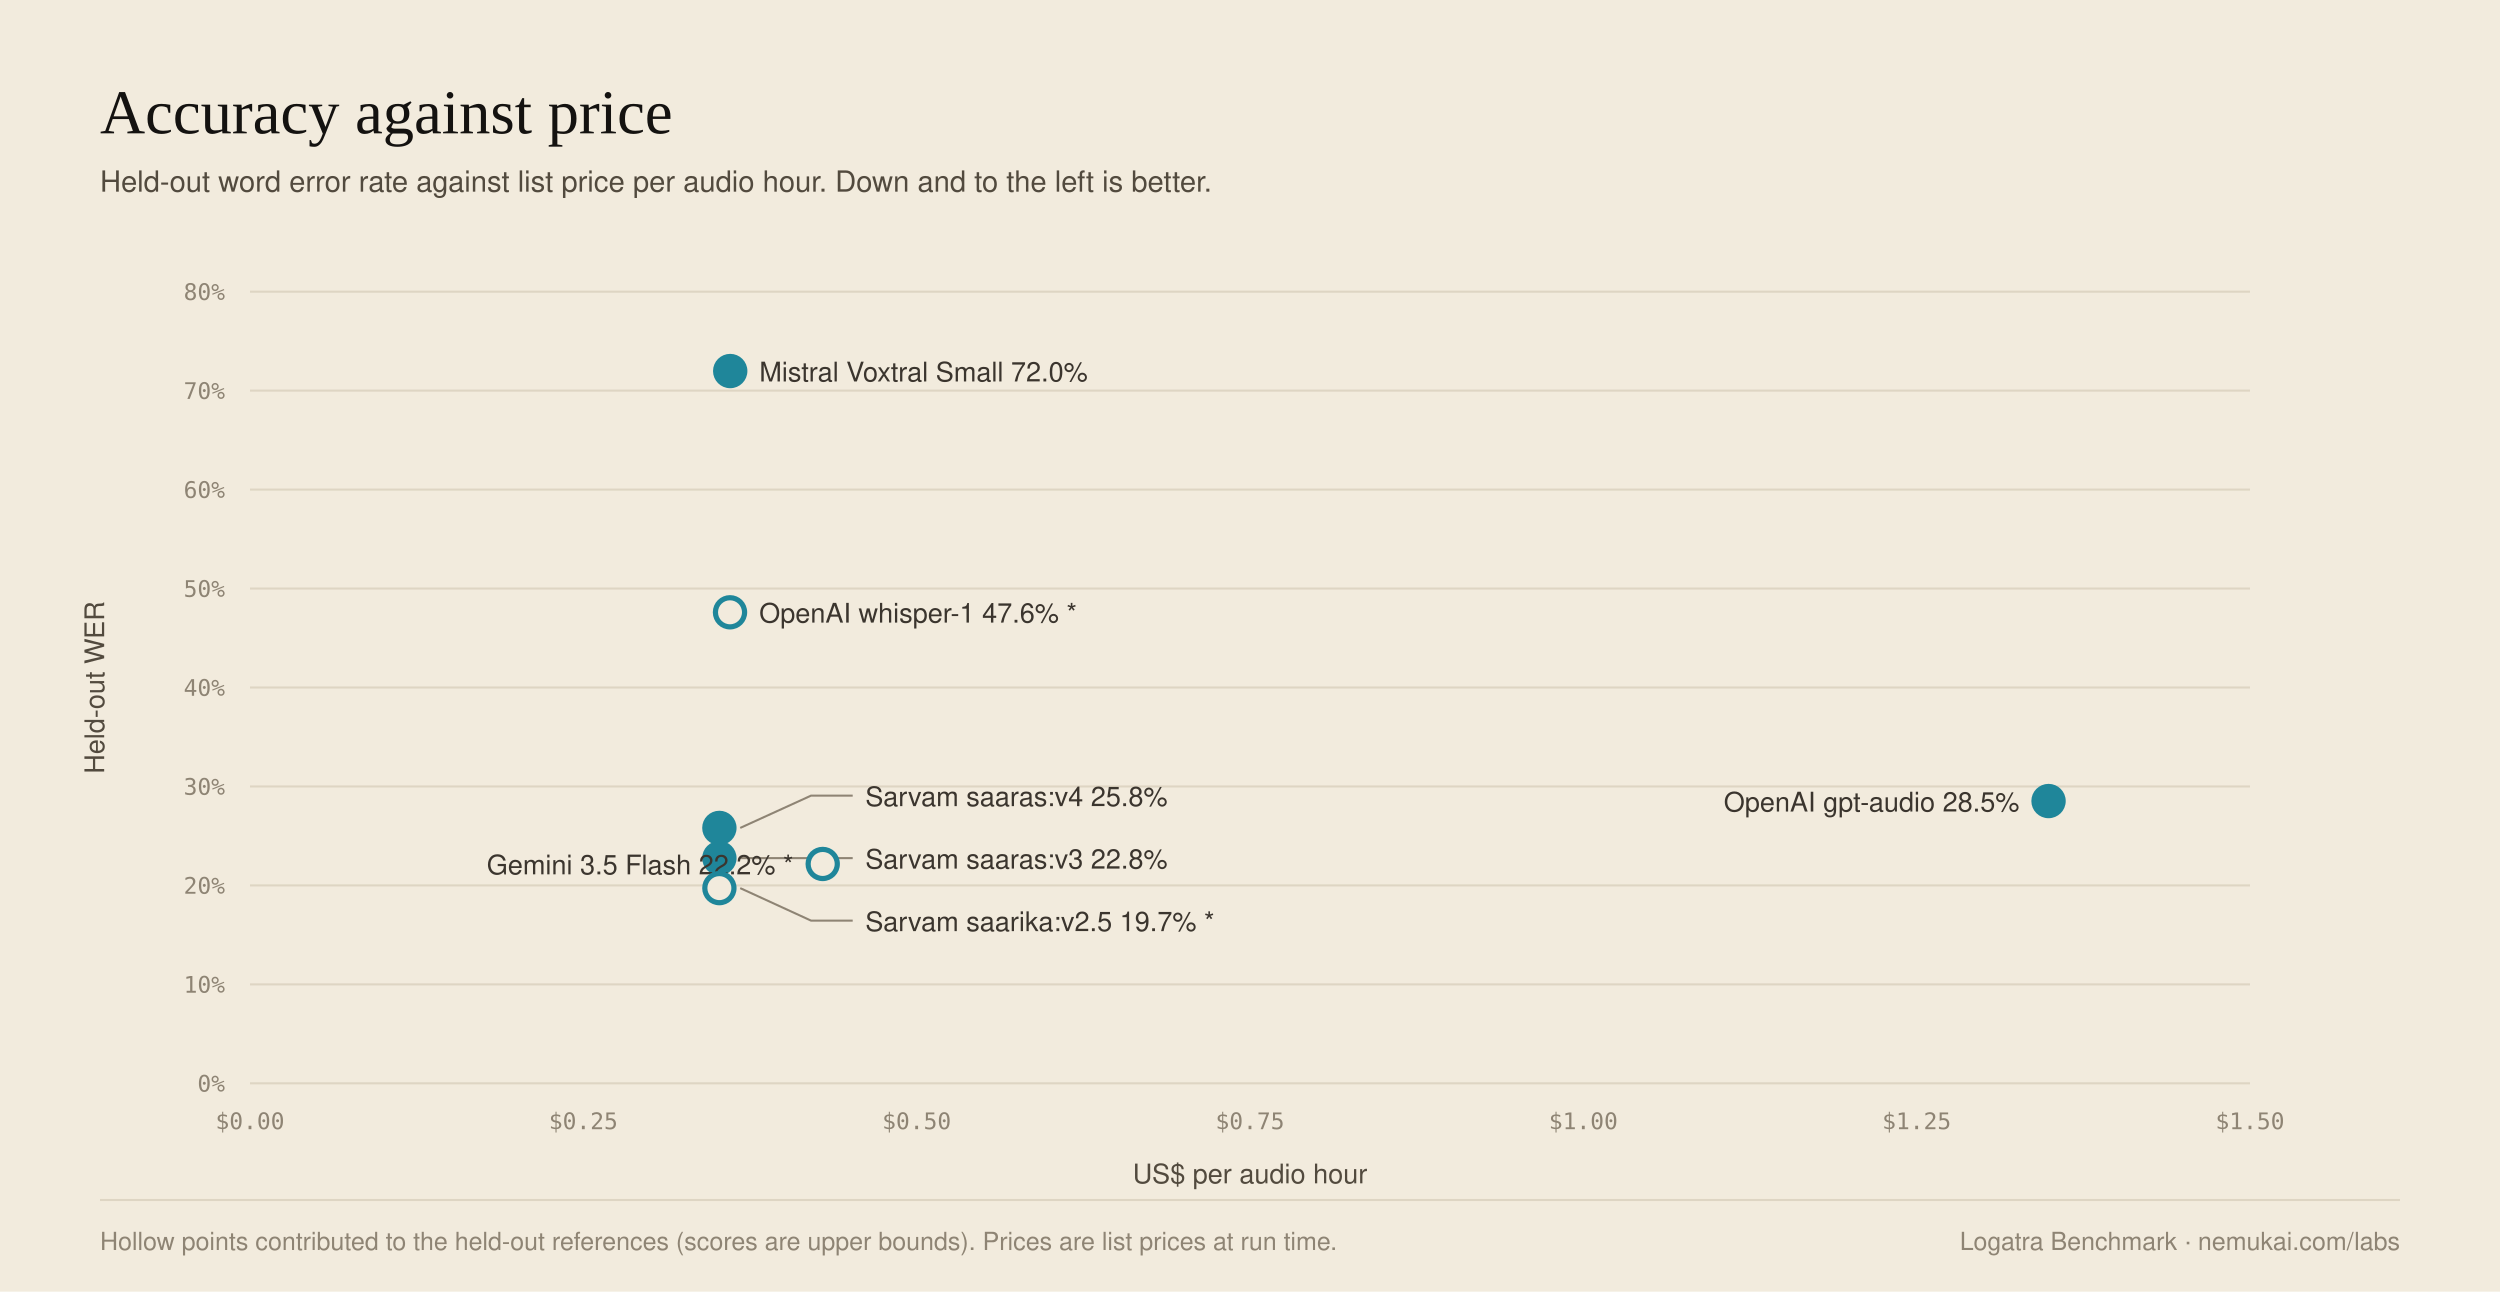
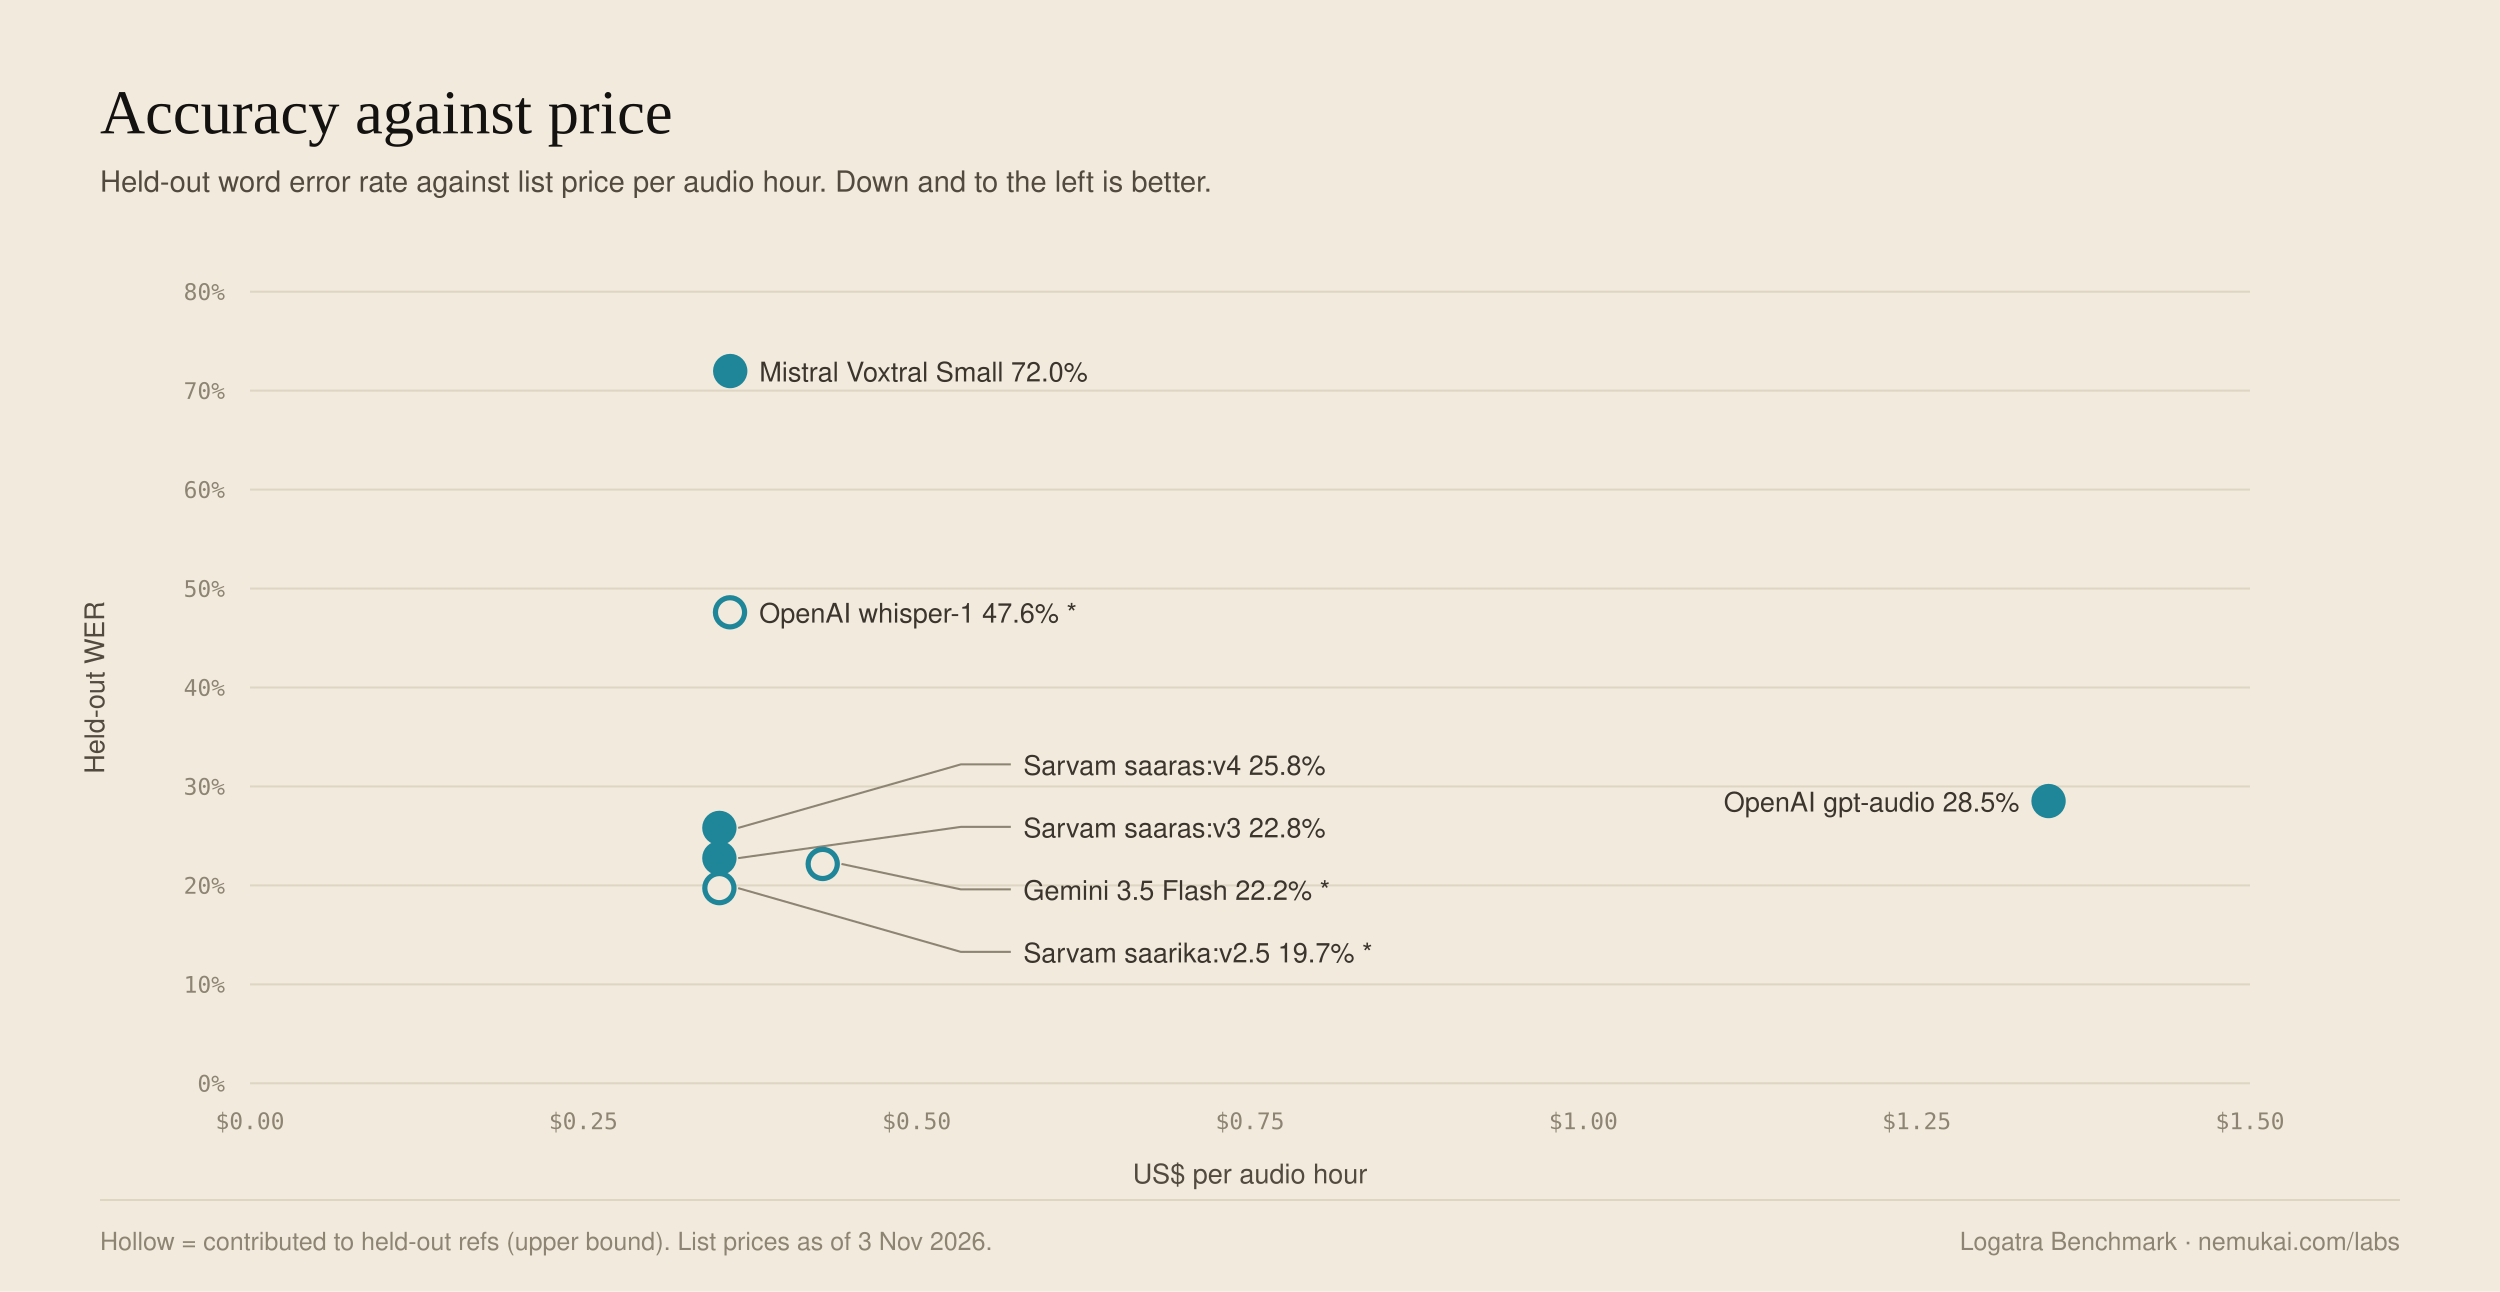
<svg xmlns="http://www.w3.org/2000/svg" width="1200" height="620" viewBox="0 0 1200 620">
  <rect width="1200" height="620" fill="#F2EBDD" />
  <text x="48" y="64" font-family="Georgia, 'Times New Roman', serif" font-size="30" fill="#141210" text-anchor="start" font-weight="400">Accuracy against price</text>
  <text x="48" y="92" font-family="'Helvetica Neue', Helvetica, Arial, sans-serif" font-size="14" fill="#524A3E" text-anchor="start" font-weight="400">Held-out word error rate against list price per audio hour. Down and to the left is better.</text>
  <line x1="120" x2="1080" y1="520.0" y2="520.0" stroke="#DED5C3" />
  <text x="108" y="524.0" font-family="'JetBrains Mono', Menlo, monospace" font-size="11" fill="#8E8474" text-anchor="end" font-weight="400">0%</text>
  <line x1="120" x2="1080" y1="472.5" y2="472.5" stroke="#DED5C3" />
  <text x="108" y="476.5" font-family="'JetBrains Mono', Menlo, monospace" font-size="11" fill="#8E8474" text-anchor="end" font-weight="400">10%</text>
  <line x1="120" x2="1080" y1="425.0" y2="425.0" stroke="#DED5C3" />
  <text x="108" y="429.0" font-family="'JetBrains Mono', Menlo, monospace" font-size="11" fill="#8E8474" text-anchor="end" font-weight="400">20%</text>
  <line x1="120" x2="1080" y1="377.5" y2="377.5" stroke="#DED5C3" />
  <text x="108" y="381.5" font-family="'JetBrains Mono', Menlo, monospace" font-size="11" fill="#8E8474" text-anchor="end" font-weight="400">30%</text>
  <line x1="120" x2="1080" y1="330.0" y2="330.0" stroke="#DED5C3" />
  <text x="108" y="334.0" font-family="'JetBrains Mono', Menlo, monospace" font-size="11" fill="#8E8474" text-anchor="end" font-weight="400">40%</text>
  <line x1="120" x2="1080" y1="282.5" y2="282.5" stroke="#DED5C3" />
  <text x="108" y="286.5" font-family="'JetBrains Mono', Menlo, monospace" font-size="11" fill="#8E8474" text-anchor="end" font-weight="400">50%</text>
  <line x1="120" x2="1080" y1="235" y2="235" stroke="#DED5C3" />
  <text x="108" y="239" font-family="'JetBrains Mono', Menlo, monospace" font-size="11" fill="#8E8474" text-anchor="end" font-weight="400">60%</text>
  <line x1="120" x2="1080" y1="187.5" y2="187.5" stroke="#DED5C3" />
  <text x="108" y="191.5" font-family="'JetBrains Mono', Menlo, monospace" font-size="11" fill="#8E8474" text-anchor="end" font-weight="400">70%</text>
  <line x1="120" x2="1080" y1="140.0" y2="140.0" stroke="#DED5C3" />
  <text x="108" y="144.0" font-family="'JetBrains Mono', Menlo, monospace" font-size="11" fill="#8E8474" text-anchor="end" font-weight="400">80%</text>
  <text x="120.0" y="542" font-family="'JetBrains Mono', Menlo, monospace" font-size="11" fill="#8E8474" text-anchor="middle" font-weight="400">$0.00</text>
  <text x="280.0" y="542" font-family="'JetBrains Mono', Menlo, monospace" font-size="11" fill="#8E8474" text-anchor="middle" font-weight="400">$0.25</text>
  <text x="440.0" y="542" font-family="'JetBrains Mono', Menlo, monospace" font-size="11" fill="#8E8474" text-anchor="middle" font-weight="400">$0.50</text>
  <text x="600.0" y="542" font-family="'JetBrains Mono', Menlo, monospace" font-size="11" fill="#8E8474" text-anchor="middle" font-weight="400">$0.75</text>
  <text x="760.0" y="542" font-family="'JetBrains Mono', Menlo, monospace" font-size="11" fill="#8E8474" text-anchor="middle" font-weight="400">$1.00</text>
  <text x="920.0" y="542" font-family="'JetBrains Mono', Menlo, monospace" font-size="11" fill="#8E8474" text-anchor="middle" font-weight="400">$1.25</text>
  <text x="1080.0" y="542" font-family="'JetBrains Mono', Menlo, monospace" font-size="11" fill="#8E8474" text-anchor="middle" font-weight="400">$1.50</text>
  <text x="600.0" y="568" font-family="'Helvetica Neue', Helvetica, Arial, sans-serif" font-size="13" fill="#524A3E" text-anchor="middle" font-weight="400">US$ per audio hour</text>
  <text x="50" y="330.0" font-family="'Helvetica Neue', Helvetica, Arial, sans-serif" font-size="13" fill="#524A3E" text-anchor="middle" font-weight="400" transform="rotate(-90 50 330.0)">Held-out WER</text>
  <circle cx="345.3" cy="411.9" r="7" fill="#1F869A" stroke="#1F869A" stroke-width="2.5" />
-   <polyline points="355.3,411.9 389.3,411.9 409.3,411.9" fill="none" stroke="#8E8474" stroke-width="1" />
-   <text x="415.344" y="416.938" font-family="'Helvetica Neue', Helvetica, Arial, sans-serif" font-size="13" fill="#3B352E" text-anchor="start" font-weight="400">Sarvam saaras:v3  22.8%</text>
+   <polyline points="354.3,411.9 461.2,396.9 485.2,396.9" fill="none" stroke="#8E8474" stroke-width="1" />
+   <text x="491.2" y="401.938" font-family="'Helvetica Neue', Helvetica, Arial, sans-serif" font-size="13" fill="#3B352E" text-anchor="start" font-weight="400">Sarvam saaras:v3  22.8%</text>
  <circle cx="345.3" cy="397.4" r="7" fill="#1F869A" stroke="#1F869A" stroke-width="2.5" />
-   <polyline points="355.3,397.4 389.3,381.9 409.3,381.9" fill="none" stroke="#8E8474" stroke-width="1" />
-   <text x="415.344" y="386.938" font-family="'Helvetica Neue', Helvetica, Arial, sans-serif" font-size="13" fill="#3B352E" text-anchor="start" font-weight="400">Sarvam saaras:v4  25.8%</text>
+   <polyline points="354.3,397.4 461.2,366.9 485.2,366.9" fill="none" stroke="#8E8474" stroke-width="1" />
+   <text x="491.2" y="371.938" font-family="'Helvetica Neue', Helvetica, Arial, sans-serif" font-size="13" fill="#3B352E" text-anchor="start" font-weight="400">Sarvam saaras:v4  25.8%</text>
  <circle cx="394.9" cy="414.7" r="7" fill="#F2EBDD" stroke="#1F869A" stroke-width="2.5" />
-   <text x="380.88" y="419.692" font-family="'Helvetica Neue', Helvetica, Arial, sans-serif" font-size="13" fill="#3B352E" text-anchor="end" font-weight="400">Gemini 3.5 Flash  22.2% *</text>
+   <polyline points="403.9,414.7 461.2,426.9 485.2,426.9" fill="none" stroke="#8E8474" stroke-width="1" />
+   <text x="491.2" y="431.938" font-family="'Helvetica Neue', Helvetica, Arial, sans-serif" font-size="13" fill="#3B352E" text-anchor="start" font-weight="400">Gemini 3.5 Flash  22.2% *</text>
  <circle cx="345.3" cy="426.3" r="7" fill="#F2EBDD" stroke="#1F869A" stroke-width="2.5" />
-   <polyline points="355.3,426.3 389.3,441.9 409.3,441.9" fill="none" stroke="#8E8474" stroke-width="1" />
-   <text x="415.344" y="446.938" font-family="'Helvetica Neue', Helvetica, Arial, sans-serif" font-size="13" fill="#3B352E" text-anchor="start" font-weight="400">Sarvam saarika:v2.5  19.7% *</text>
+   <polyline points="354.3,426.3 461.2,456.9 485.2,456.9" fill="none" stroke="#8E8474" stroke-width="1" />
+   <text x="491.2" y="461.938" font-family="'Helvetica Neue', Helvetica, Arial, sans-serif" font-size="13" fill="#3B352E" text-anchor="start" font-weight="400">Sarvam saarika:v2.5  19.7% *</text>
  <circle cx="983.3" cy="384.5" r="7" fill="#1F869A" stroke="#1F869A" stroke-width="2.5" />
  <text x="969.296" y="389.53" font-family="'Helvetica Neue', Helvetica, Arial, sans-serif" font-size="13" fill="#3B352E" text-anchor="end" font-weight="400">OpenAI gpt-audio  28.5%</text>
  <circle cx="350.4" cy="293.9" r="7" fill="#F2EBDD" stroke="#1F869A" stroke-width="2.5" />
  <text x="364.4" y="298.852" font-family="'Helvetica Neue', Helvetica, Arial, sans-serif" font-size="13" fill="#3B352E" text-anchor="start" font-weight="400">OpenAI whisper-1  47.6% *</text>
  <circle cx="350.5" cy="178.1" r="7" fill="#1F869A" stroke="#1F869A" stroke-width="2.5" />
  <text x="364.464" y="183.095" font-family="'Helvetica Neue', Helvetica, Arial, sans-serif" font-size="13" fill="#3B352E" text-anchor="start" font-weight="400">Mistral Voxtral Small  72.0%</text>
  <line x1="48" x2="1152" y1="576" y2="576" stroke="#DED5C3" />
-   <text x="48" y="600" font-family="'Helvetica Neue', Helvetica, Arial, sans-serif" font-size="12" fill="#8E8474" text-anchor="start" font-weight="400">Hollow points contributed to the held-out references (scores are upper bounds). Prices are list prices at run time.</text>
+   <text x="48" y="600" font-family="'Helvetica Neue', Helvetica, Arial, sans-serif" font-size="12" fill="#8E8474" text-anchor="start" font-weight="400">Hollow = contributed to held-out refs (upper bound). List prices as of 3 Nov 2026.</text>
  <text x="1152" y="600" font-family="'Helvetica Neue', Helvetica, Arial, sans-serif" font-size="12" fill="#8E8474" text-anchor="end" font-weight="400">Logatra Benchmark · nemukai.com/labs</text>
</svg>
